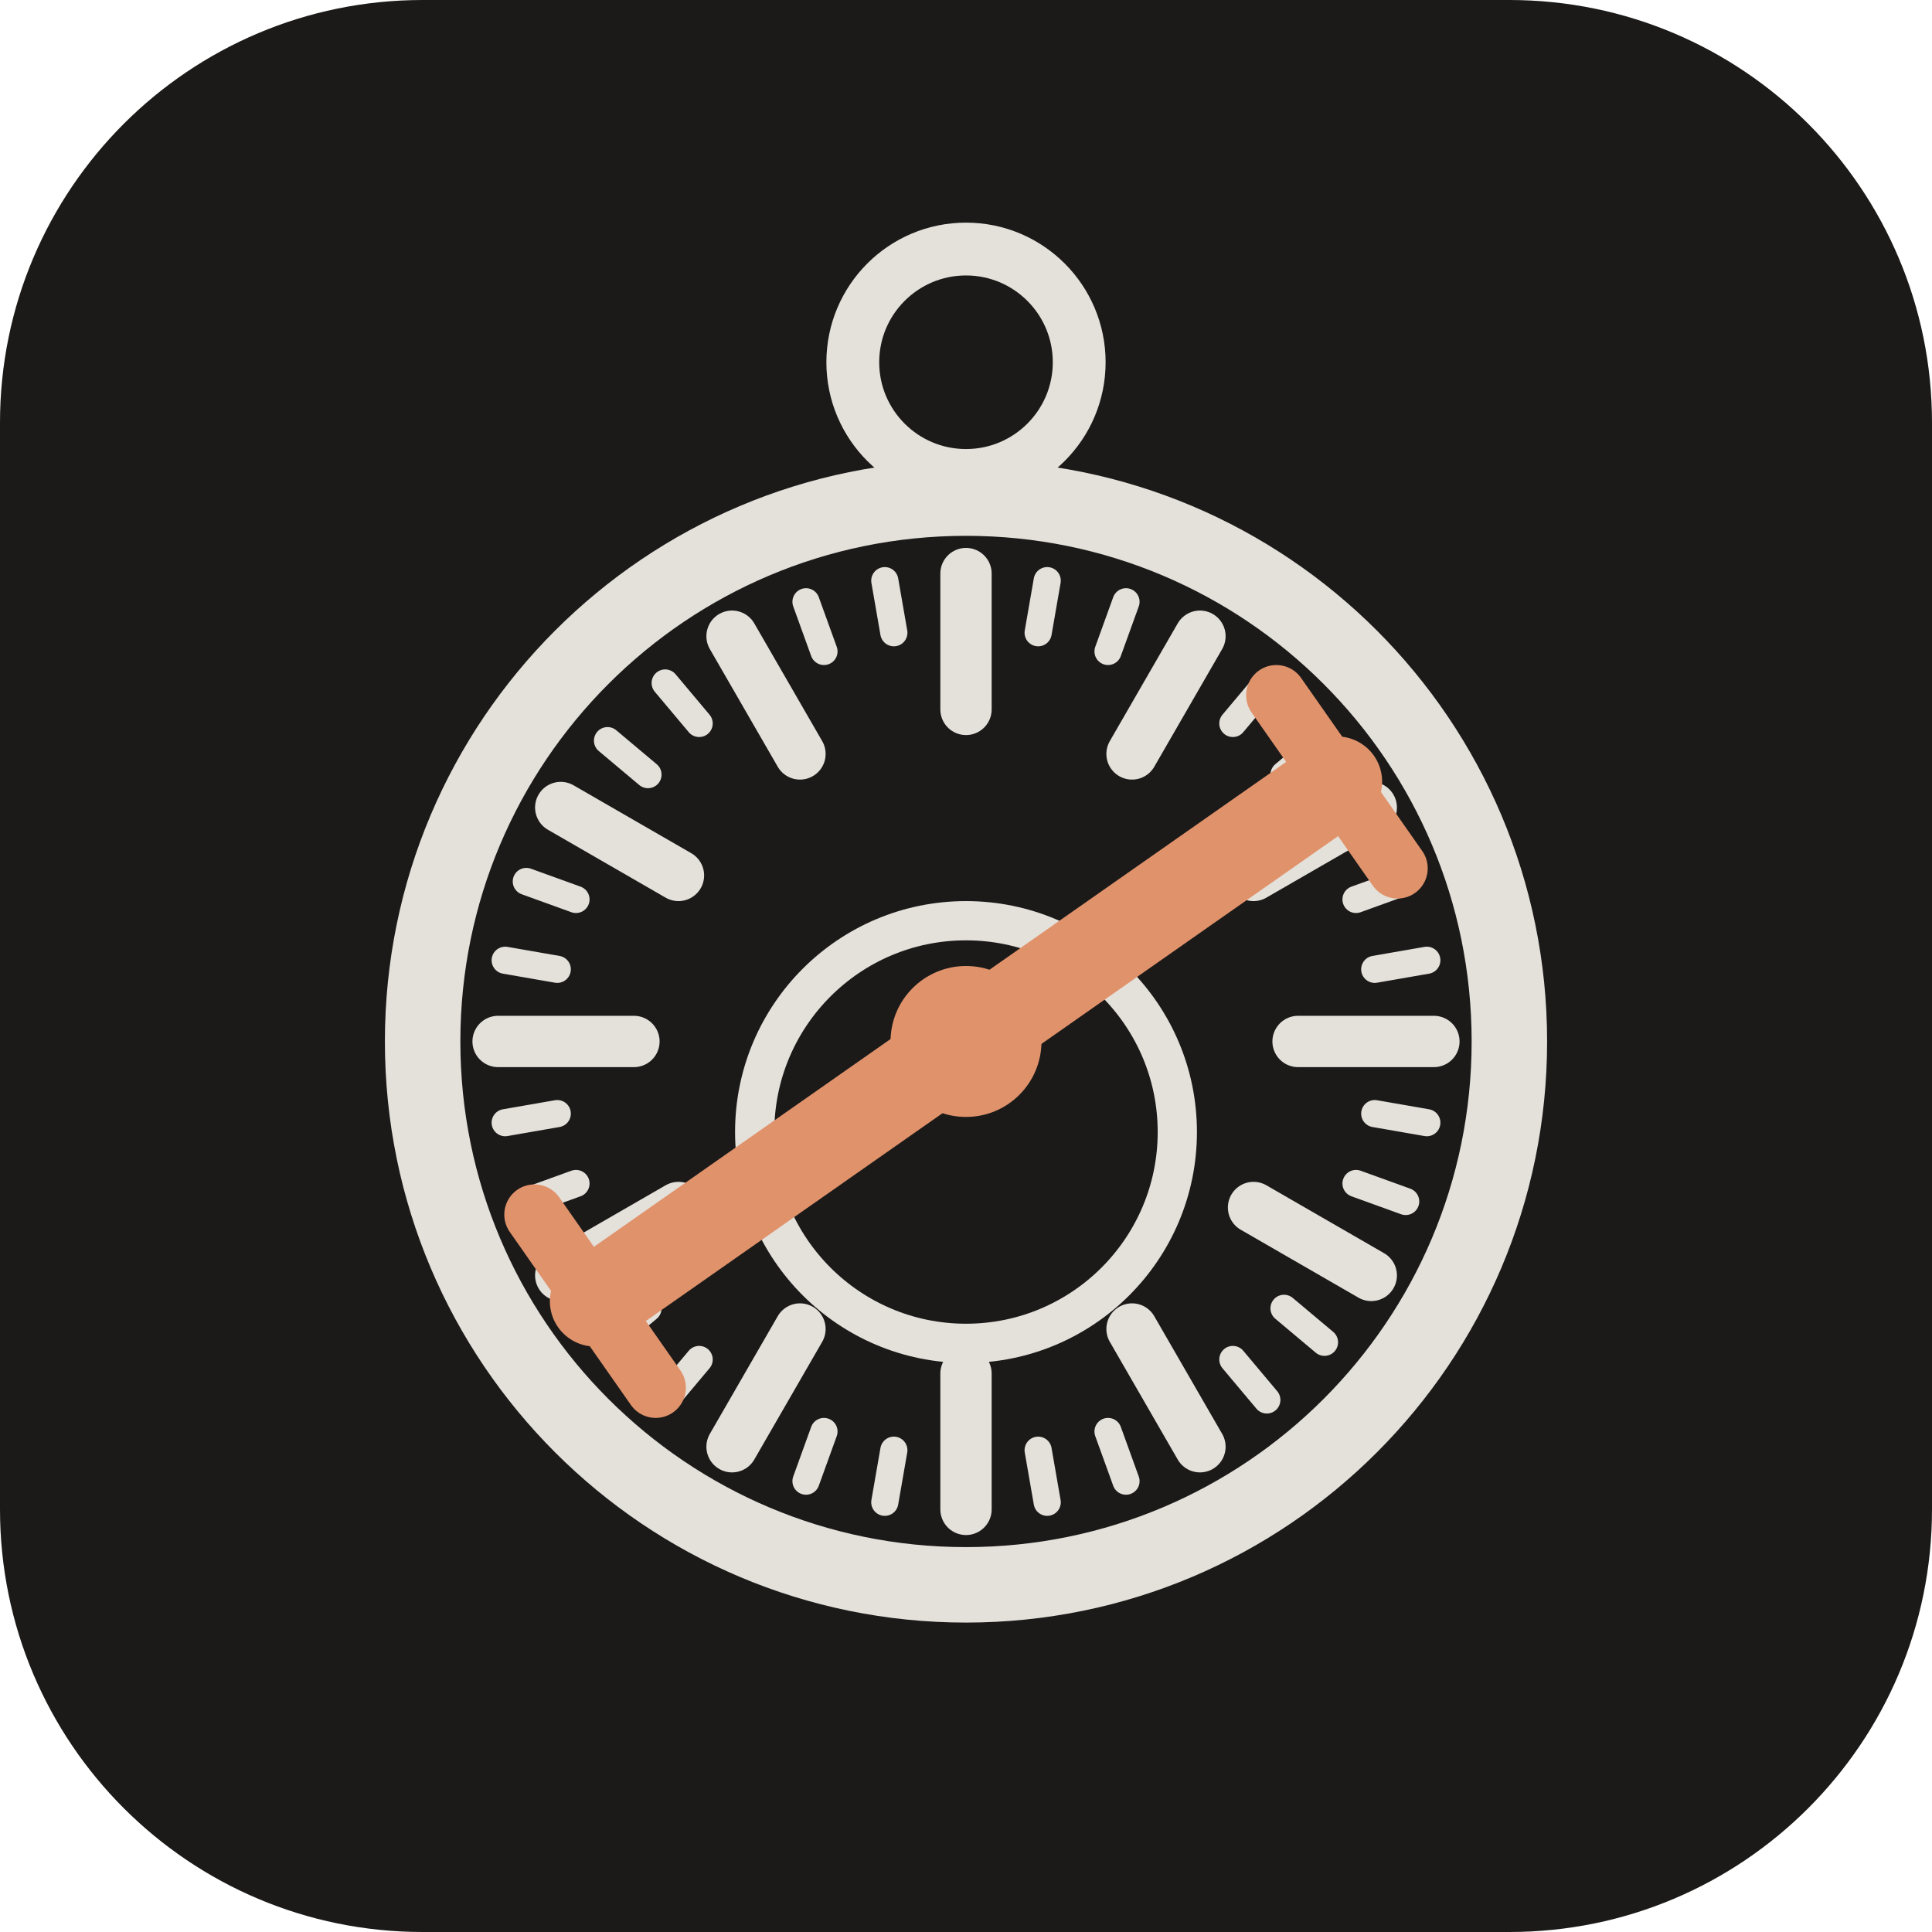
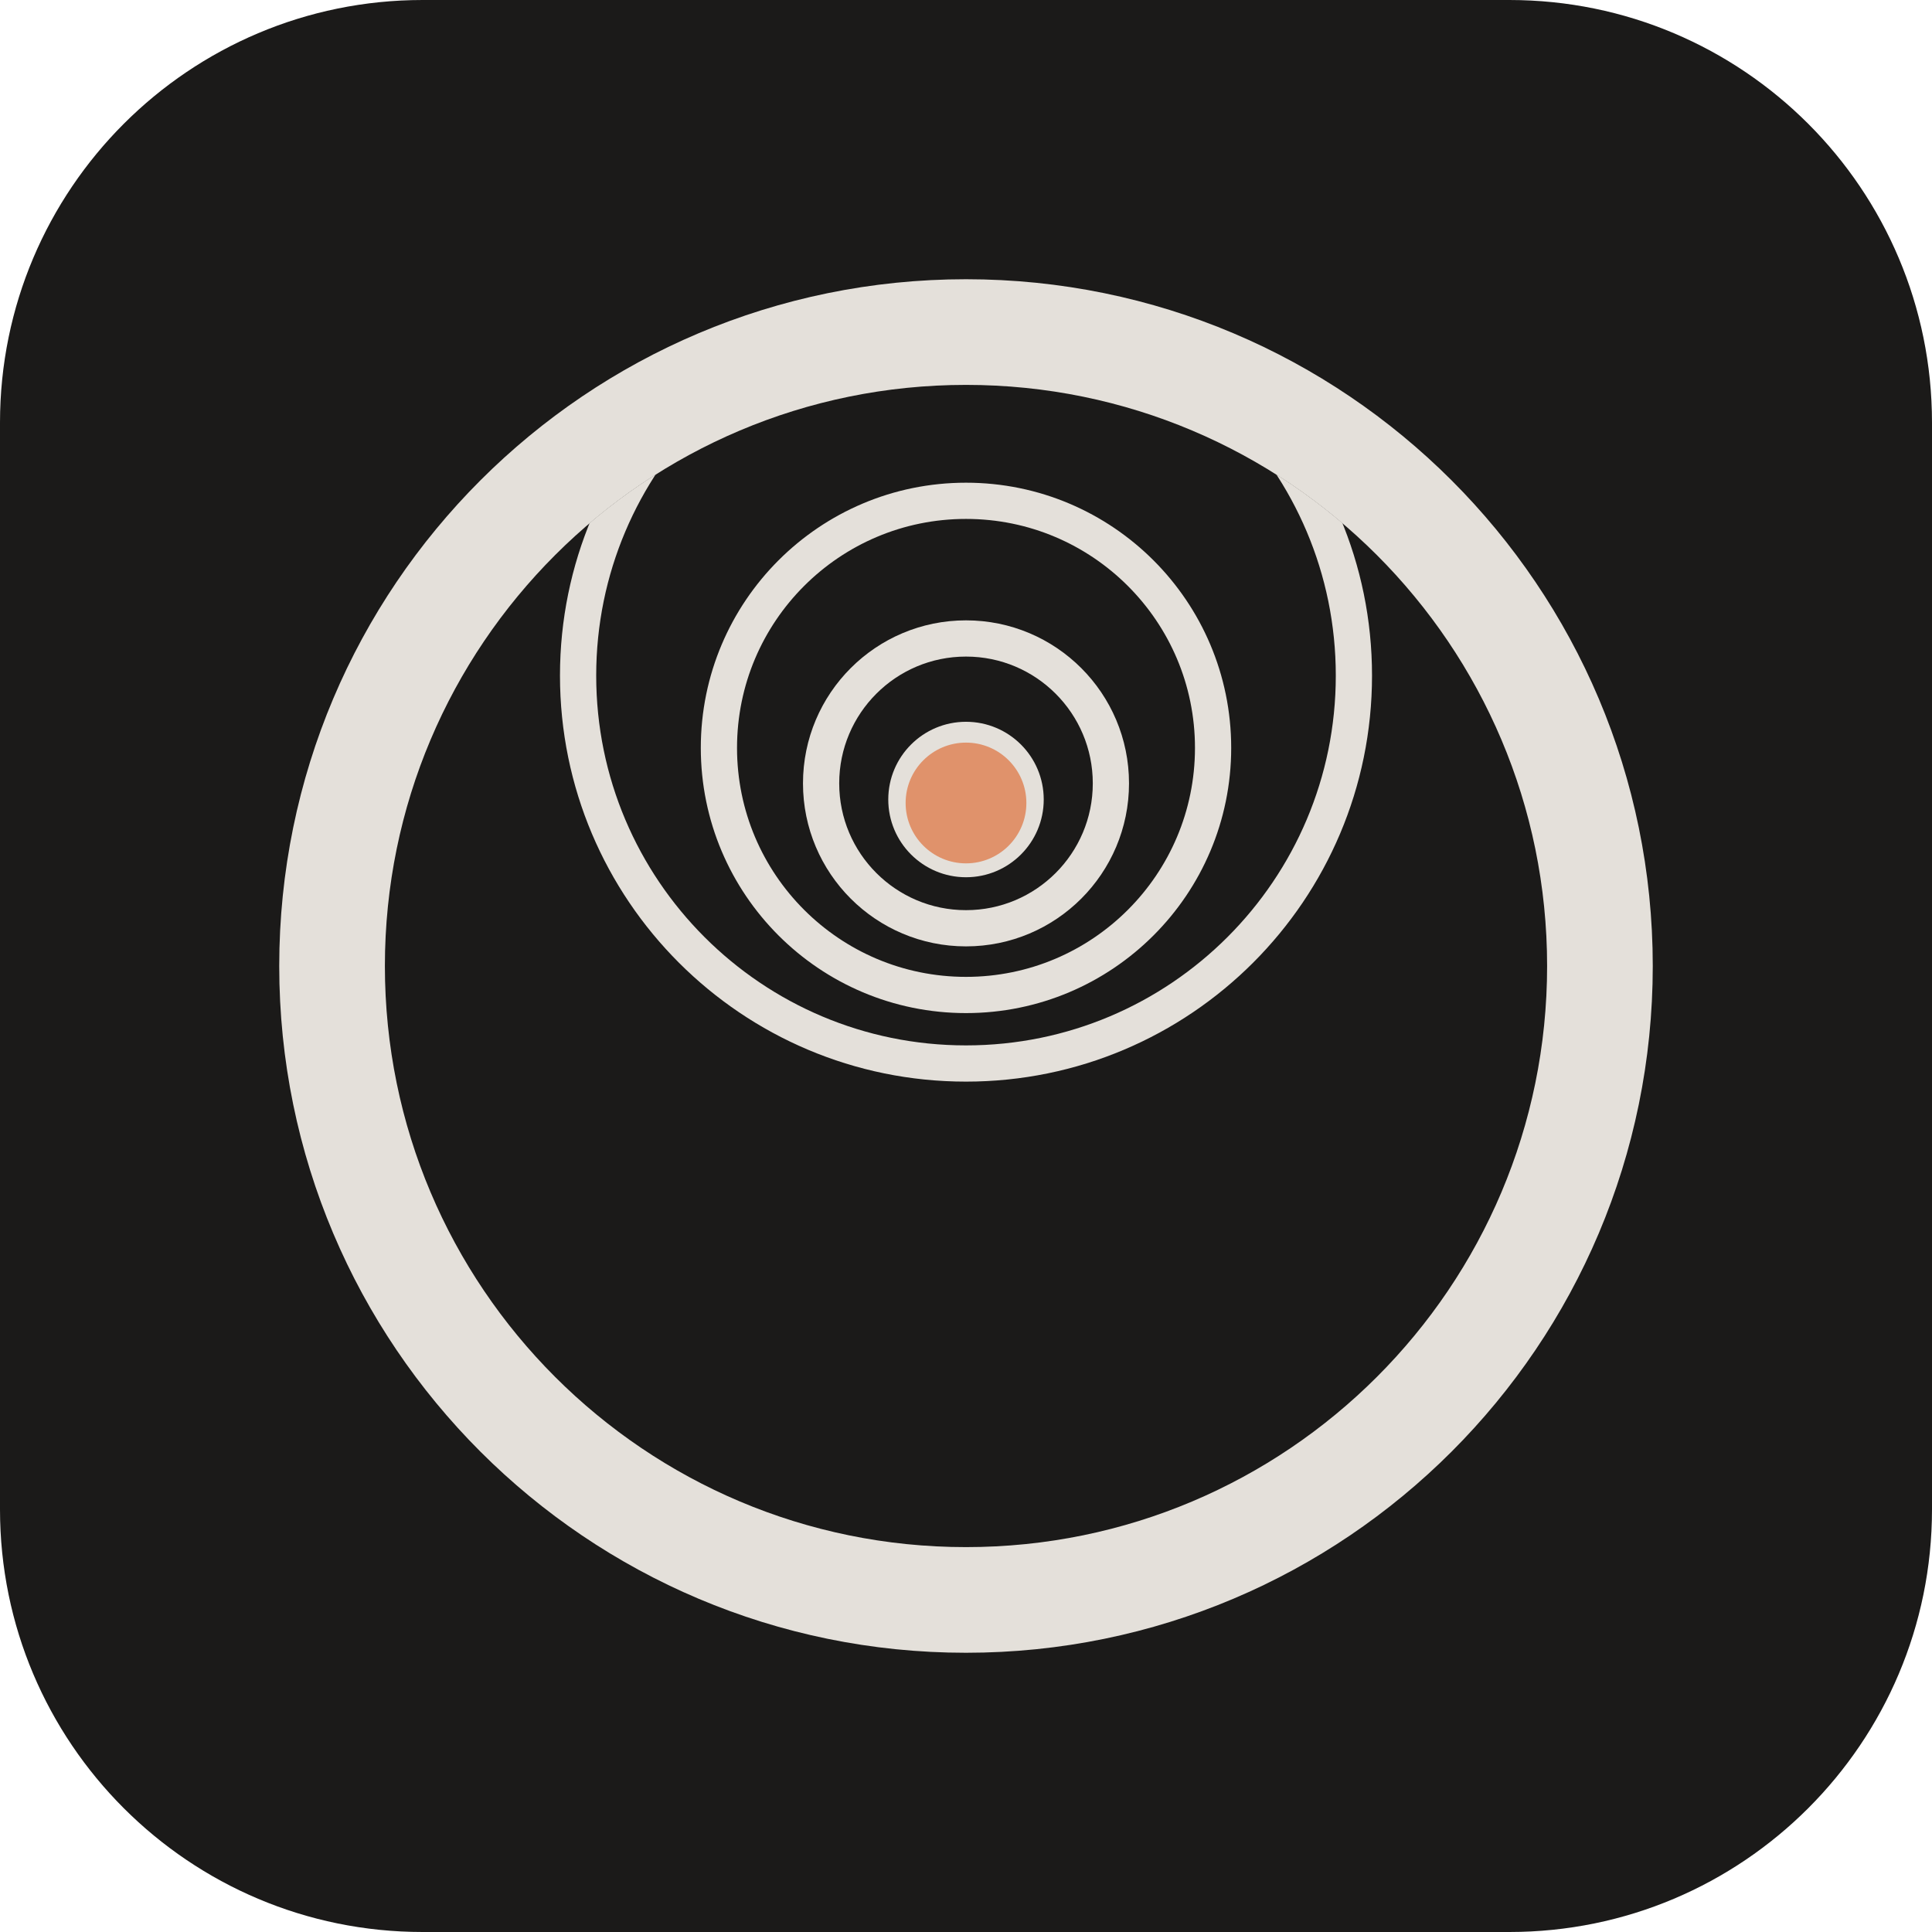
<svg xmlns="http://www.w3.org/2000/svg" width="128" height="128" viewBox="0 0 128 128">
  <rect width="128" height="128" rx="28" fill="#1b1a19" />
-   <g transform="translate(14 14) scale(1)" stroke-linecap="round" stroke-linejoin="round">
-     <circle cx="50" cy="55" r="36" fill="none" stroke="#e4e0da" stroke-width="5" />
-     <circle cx="50" cy="10" r="7.5" fill="none" stroke="#e4e0da" stroke-width="3.5" />
-     <circle cx="50" cy="61" r="14" fill="none" stroke="#e4e0da" stroke-width="2.6" />
-     <path d="M72.00 55.00L81.00 55.00" stroke="#e4e0da" stroke-width="3.4" />
-     <path d="M77.08 59.78L80.53 60.38" stroke="#e4e0da" stroke-width="1.8" />
-     <path d="M75.84 64.41L79.13 65.60" stroke="#e4e0da" stroke-width="1.8" />
-     <path d="M69.05 66.00L76.85 70.50" stroke="#e4e0da" stroke-width="3.4" />
-     <path d="M71.07 72.68L73.75 74.93" stroke="#e4e0da" stroke-width="1.8" />
-     <path d="M67.68 76.07L69.93 78.75" stroke="#e4e0da" stroke-width="1.8" />
-     <path d="M61.00 74.05L65.50 81.85" stroke="#e4e0da" stroke-width="3.4" />
-     <path d="M59.41 80.84L60.60 84.13" stroke="#e4e0da" stroke-width="1.8" />
-     <path d="M54.78 82.08L55.38 85.53" stroke="#e4e0da" stroke-width="1.8" />
-     <path d="M50.00 77.00L50.00 86.00" stroke="#e4e0da" stroke-width="3.4" />
-     <path d="M45.22 82.08L44.62 85.53" stroke="#e4e0da" stroke-width="1.8" />
-     <path d="M40.59 80.84L39.40 84.13" stroke="#e4e0da" stroke-width="1.8" />
-     <path d="M39.00 74.05L34.50 81.85" stroke="#e4e0da" stroke-width="3.4" />
-     <path d="M32.32 76.07L30.07 78.75" stroke="#e4e0da" stroke-width="1.8" />
-     <path d="M28.93 72.68L26.25 74.93" stroke="#e4e0da" stroke-width="1.8" />
-     <path d="M30.95 66.00L23.15 70.50" stroke="#e4e0da" stroke-width="3.4" />
-     <path d="M24.16 64.41L20.87 65.60" stroke="#e4e0da" stroke-width="1.8" />
-     <path d="M22.92 59.78L19.47 60.38" stroke="#e4e0da" stroke-width="1.8" />
-     <path d="M28.00 55.00L19.00 55.00" stroke="#e4e0da" stroke-width="3.4" />
-     <path d="M22.92 50.22L19.47 49.62" stroke="#e4e0da" stroke-width="1.8" />
-     <path d="M24.16 45.59L20.87 44.40" stroke="#e4e0da" stroke-width="1.8" />
-     <path d="M30.95 44.00L23.15 39.50" stroke="#e4e0da" stroke-width="3.4" />
-     <path d="M28.93 37.32L26.25 35.07" stroke="#e4e0da" stroke-width="1.8" />
-     <path d="M32.32 33.93L30.07 31.25" stroke="#e4e0da" stroke-width="1.8" />
-     <path d="M39.00 35.95L34.50 28.15" stroke="#e4e0da" stroke-width="3.4" />
-     <path d="M40.59 29.16L39.40 25.87" stroke="#e4e0da" stroke-width="1.8" />
-     <path d="M45.22 27.92L44.62 24.47" stroke="#e4e0da" stroke-width="1.8" />
-     <path d="M50.00 33.00L50.00 24.00" stroke="#e4e0da" stroke-width="3.4" />
-     <path d="M54.78 27.92L55.38 24.47" stroke="#e4e0da" stroke-width="1.8" />
-     <path d="M59.41 29.16L60.60 25.87" stroke="#e4e0da" stroke-width="1.8" />
-     <path d="M61.00 35.95L65.50 28.15" stroke="#e4e0da" stroke-width="3.4" />
-     <path d="M67.68 33.93L69.93 31.25" stroke="#e4e0da" stroke-width="1.8" />
-     <path d="M71.07 37.32L73.75 35.07" stroke="#e4e0da" stroke-width="1.8" />
-     <path d="M69.05 44.00L76.85 39.50" stroke="#e4e0da" stroke-width="3.4" />
-     <path d="M75.84 45.59L79.13 44.40" stroke="#e4e0da" stroke-width="1.8" />
-     <path d="M77.08 50.22L80.53 49.62" stroke="#e4e0da" stroke-width="1.8" />
-     <path d="M25.43 72.21L74.57 37.79" stroke="#e0926b" stroke-width="6" />
-     <path d="M21.41 66.47L29.44 77.94" stroke="#e0926b" stroke-width="4" />
-     <path d="M70.56 32.06L78.59 43.53" stroke="#e0926b" stroke-width="4" />
-     <circle cx="50" cy="55" r="5" fill="#e0926b" />
+   <g transform="translate(14 14)">
+     <circle fill="none" stroke="#e4e0da" stroke-linecap="round" cx="50" cy="50" r="42" stroke-width="7" />
+     <clipPath id="pl">
+       <circle cx="50" cy="50" r="38.51" />
+     </clipPath>
+     <g clip-path="url(#pl)">
+       <circle fill="none" stroke="#e4e0da" stroke-linecap="round" cx="50" cy="35.55" r="16.37" stroke-width="2.4" />
+       <circle fill="none" stroke="#e4e0da" stroke-linecap="round" cx="50" cy="37.9" r="9.6" stroke-width="2.4" />
+       <circle fill="none" stroke="#e4e0da" stroke-linecap="round" cx="50" cy="38.97" r="3.95" stroke-width="2.4" />
+       <circle fill="none" stroke="#e4e0da" stroke-linecap="round" cx="50" cy="30.76" r="25.7" stroke-width="2.4" />
+     </g>
+     <circle fill="#e0926b" cx="50" cy="39.2" r="4" />
  </g>
</svg>
